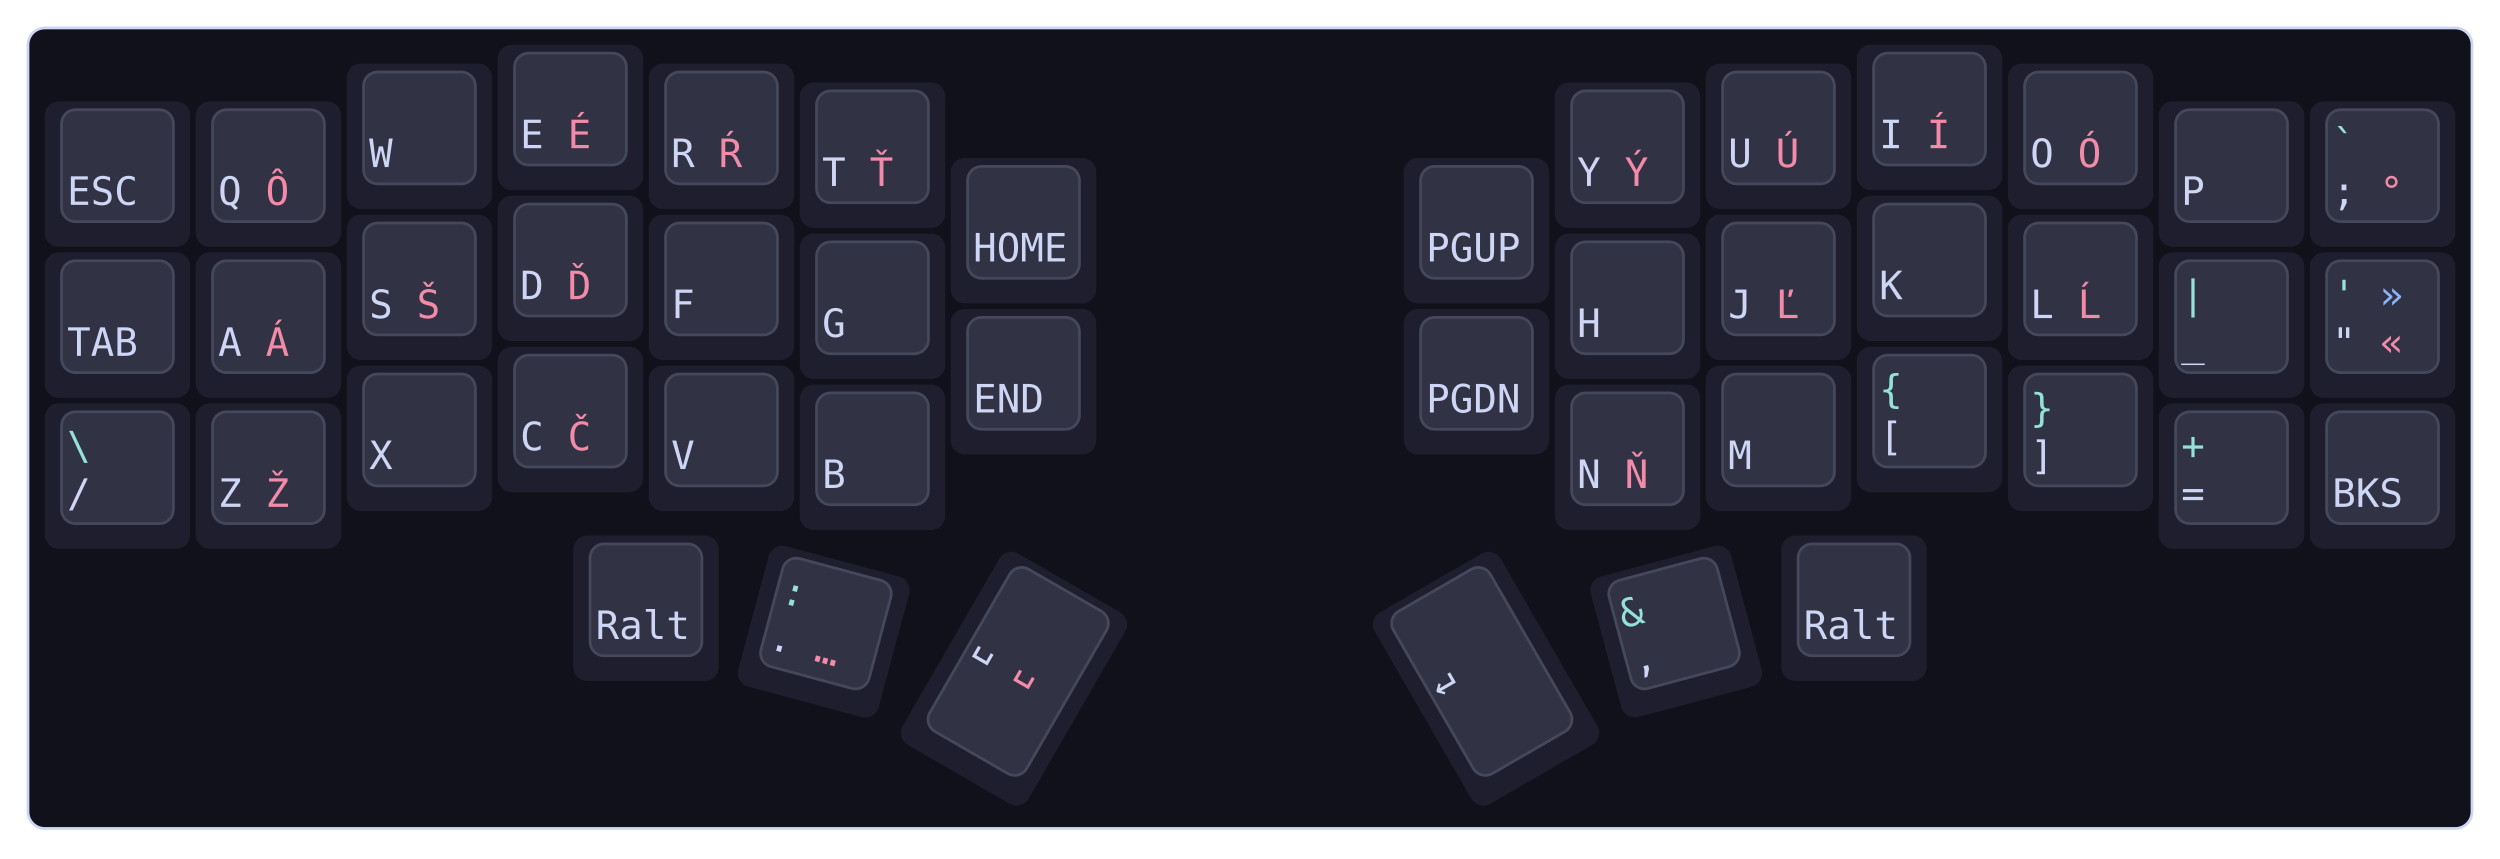
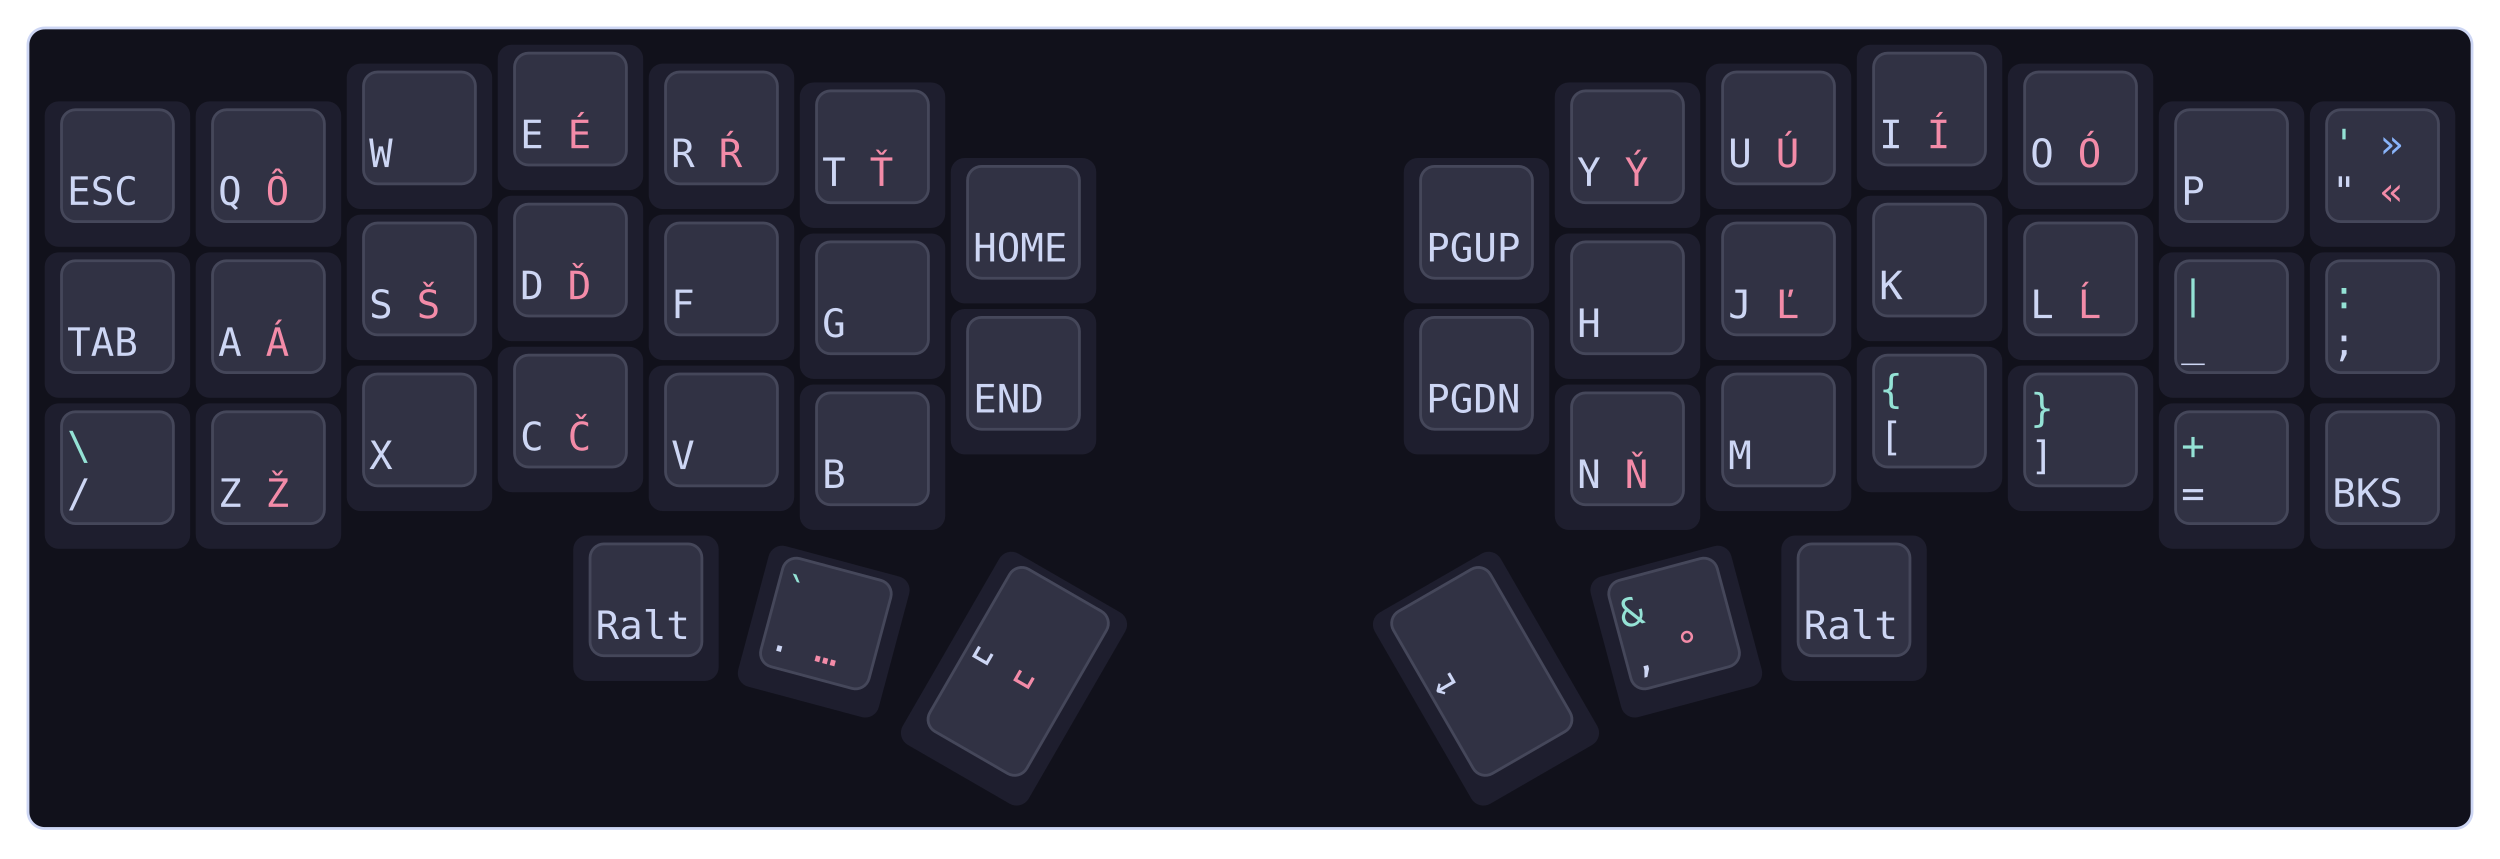
<svg xmlns="http://www.w3.org/2000/svg" width="894px" height="307px" viewBox="0 0 894 307">
  <style type="text/css">
    .keycap .outer { fill: #1e1e2e; }
    .keycap .inner { fill: #313244; stroke: #45475a; }
    .label { font: 14px monospace; }
    .label.level1 { fill: #cdd6f4; }
    .label.level2 { fill: #94e2d5; }
    .label.level3 { fill: #f38ba8; }
    .label.level4 { fill: #89b4fa; }
    .label.small { font-size: 10px; }
  </style>
  <g transform="translate(10,10)">
    <rect width="874" height="286.265" stroke="#cdd6f4" stroke-width="1" fill="#11111b" rx="6" />
    <g transform="translate(5,5)">
      <g class="keycap">
        <rect x="163" y="1" width="52" height="52" rx="5" class="outer" />
        <rect x="169" y="4" width="40" height="40" rx="5" class="inner" />
        <text x="171.0" y="38.0" class="label level1">E</text>
        <text x="171.0" y="21.0" class="label level2" />
        <text x="188.0" y="38.0" class="label level3">É</text>
        <text x="188.0" y="21.0" class="label level4" />
      </g>
      <g class="keycap">
        <rect x="649" y="1" width="52" height="52" rx="5" class="outer" />
        <rect x="655" y="4" width="40" height="40" rx="5" class="inner" />
        <text x="657.0" y="38.0" class="label level1">I</text>
        <text x="657.0" y="21.0" class="label level2" />
        <text x="674.0" y="38.0" class="label level3">Í</text>
        <text x="674.0" y="21.0" class="label level4" />
      </g>
      <g class="keycap">
        <rect x="109" y="7.75" width="52" height="52" rx="5" class="outer" />
        <rect x="115" y="10.75" width="40" height="40" rx="5" class="inner" />
        <text x="117.0" y="44.75" class="label level1">W</text>
        <text x="117.0" y="27.75" class="label level2" />
        <text x="134.0" y="44.75" class="label level3" />
        <text x="134.0" y="27.75" class="label level4" />
      </g>
      <g class="keycap">
        <rect x="217" y="7.75" width="52" height="52" rx="5" class="outer" />
        <rect x="223" y="10.75" width="40" height="40" rx="5" class="inner" />
        <text x="225.0" y="44.75" class="label level1">R</text>
        <text x="225.0" y="27.75" class="label level2" />
        <text x="242.0" y="44.75" class="label level3">Ŕ</text>
        <text x="242.0" y="27.75" class="label level4" />
      </g>
      <g class="keycap">
        <rect x="595" y="7.75" width="52" height="52" rx="5" class="outer" />
        <rect x="601" y="10.75" width="40" height="40" rx="5" class="inner" />
        <text x="603.0" y="44.75" class="label level1">U</text>
        <text x="603.0" y="27.75" class="label level2" />
        <text x="620.0" y="44.75" class="label level3">Ú</text>
        <text x="620.0" y="27.75" class="label level4" />
      </g>
      <g class="keycap">
        <rect x="703" y="7.75" width="52" height="52" rx="5" class="outer" />
        <rect x="709" y="10.75" width="40" height="40" rx="5" class="inner" />
        <text x="711.0" y="44.75" class="label level1">O</text>
        <text x="711.0" y="27.75" class="label level2" />
        <text x="728.0" y="44.75" class="label level3">Ó</text>
        <text x="728.0" y="27.75" class="label level4" />
      </g>
      <g class="keycap">
        <rect x="271" y="14.5" width="52" height="52" rx="5" class="outer" />
        <rect x="277" y="17.5" width="40" height="40" rx="5" class="inner" />
        <text x="279.0" y="51.5" class="label level1">T</text>
        <text x="279.0" y="34.5" class="label level2" />
        <text x="296.0" y="51.5" class="label level3">Ť</text>
        <text x="296.0" y="34.5" class="label level4" />
      </g>
      <g class="keycap">
        <rect x="541" y="14.5" width="52" height="52" rx="5" class="outer" />
        <rect x="547" y="17.5" width="40" height="40" rx="5" class="inner" />
        <text x="549.0" y="51.5" class="label level1">Y</text>
        <text x="549.0" y="34.5" class="label level2" />
        <text x="566.0" y="51.5" class="label level3">Ý</text>
        <text x="566.0" y="34.5" class="label level4" />
      </g>
      <g class="keycap">
        <rect x="1" y="21.25" width="52" height="52" rx="5" class="outer" />
        <rect x="7" y="24.25" width="40" height="40" rx="5" class="inner" />
        <text x="9.0" y="58.25" class="label level1">ESC</text>
        <text x="9.0" y="41.25" class="label level2" />
        <text x="26.0" y="58.25" class="label level3" />
        <text x="26.0" y="41.25" class="label level4" />
      </g>
      <g class="keycap">
        <rect x="55" y="21.25" width="52" height="52" rx="5" class="outer" />
        <rect x="61" y="24.25" width="40" height="40" rx="5" class="inner" />
        <text x="63.0" y="58.25" class="label level1">Q</text>
        <text x="63.0" y="41.25" class="label level2" />
        <text x="80.0" y="58.25" class="label level3">Ô</text>
        <text x="80.0" y="41.25" class="label level4" />
      </g>
      <g class="keycap">
        <rect x="757" y="21.25" width="52" height="52" rx="5" class="outer" />
        <rect x="763" y="24.25" width="40" height="40" rx="5" class="inner" />
        <text x="765.0" y="58.25" class="label level1">P</text>
        <text x="765.0" y="41.25" class="label level2" />
        <text x="782.0" y="58.25" class="label level3" />
        <text x="782.0" y="41.25" class="label level4" />
      </g>
      <g class="keycap">
        <rect x="811" y="21.25" width="52" height="52" rx="5" class="outer" />
        <rect x="817" y="24.25" width="40" height="40" rx="5" class="inner" />
-         <text x="819.0" y="58.25" class="label level1">;</text>
-         <text x="819.0" y="41.25" class="label level2">`</text>
-         <text x="836.0" y="58.25" class="label level3">°</text>
-         <text x="836.0" y="41.25" class="label level4" />
+         <text x="819.0" y="58.25" class="label level1">"</text>
+         <text x="819.0" y="41.25" class="label level2">'</text>
+         <text x="836.0" y="58.25" class="label level3">«</text>
+         <text x="836.0" y="41.25" class="label level4">»</text>
      </g>
      <g class="keycap">
        <rect x="325" y="41.5" width="52" height="52" rx="5" class="outer" />
        <rect x="331" y="44.5" width="40" height="40" rx="5" class="inner" />
        <text x="333.0" y="78.5" class="label level1">HOME</text>
        <text x="333.0" y="61.5" class="label level2" />
        <text x="350.0" y="78.5" class="label level3" />
        <text x="350.0" y="61.5" class="label level4" />
      </g>
      <g class="keycap">
        <rect x="487" y="41.5" width="52" height="52" rx="5" class="outer" />
        <rect x="493" y="44.5" width="40" height="40" rx="5" class="inner" />
        <text x="495.0" y="78.5" class="label level1">PGUP</text>
        <text x="495.0" y="61.5" class="label level2" />
        <text x="512.0" y="78.5" class="label level3" />
        <text x="512.0" y="61.5" class="label level4" />
      </g>
      <g class="keycap">
        <rect x="163" y="55" width="52" height="52" rx="5" class="outer" />
        <rect x="169" y="58" width="40" height="40" rx="5" class="inner" />
        <text x="171.0" y="92.0" class="label level1">D</text>
        <text x="171.0" y="75.0" class="label level2" />
        <text x="188.0" y="92.0" class="label level3">Ď</text>
        <text x="188.0" y="75.0" class="label level4" />
      </g>
      <g class="keycap">
        <rect x="649" y="55" width="52" height="52" rx="5" class="outer" />
        <rect x="655" y="58" width="40" height="40" rx="5" class="inner" />
        <text x="657.0" y="92.0" class="label level1">K</text>
        <text x="657.0" y="75.0" class="label level2" />
        <text x="674.0" y="92.0" class="label level3" />
        <text x="674.0" y="75.0" class="label level4" />
      </g>
      <g class="keycap">
        <rect x="109" y="61.75" width="52" height="52" rx="5" class="outer" />
        <rect x="115" y="64.75" width="40" height="40" rx="5" class="inner" />
        <text x="117.0" y="98.75" class="label level1">S</text>
        <text x="117.0" y="81.75" class="label level2" />
        <text x="134.0" y="98.75" class="label level3">Š</text>
        <text x="134.0" y="81.75" class="label level4" />
      </g>
      <g class="keycap">
        <rect x="217" y="61.75" width="52" height="52" rx="5" class="outer" />
        <rect x="223" y="64.75" width="40" height="40" rx="5" class="inner" />
        <text x="225.0" y="98.75" class="label level1">F</text>
        <text x="225.0" y="81.75" class="label level2" />
        <text x="242.0" y="98.75" class="label level3" />
        <text x="242.0" y="81.75" class="label level4" />
      </g>
      <g class="keycap">
        <rect x="595" y="61.75" width="52" height="52" rx="5" class="outer" />
        <rect x="601" y="64.75" width="40" height="40" rx="5" class="inner" />
        <text x="603.0" y="98.75" class="label level1">J</text>
        <text x="603.0" y="81.75" class="label level2" />
        <text x="620.0" y="98.75" class="label level3">Ľ</text>
        <text x="620.0" y="81.75" class="label level4" />
      </g>
      <g class="keycap">
        <rect x="703" y="61.75" width="52" height="52" rx="5" class="outer" />
        <rect x="709" y="64.75" width="40" height="40" rx="5" class="inner" />
        <text x="711.0" y="98.75" class="label level1">L</text>
        <text x="711.0" y="81.75" class="label level2" />
        <text x="728.0" y="98.75" class="label level3">Ĺ</text>
        <text x="728.0" y="81.75" class="label level4" />
      </g>
      <g class="keycap">
        <rect x="271" y="68.5" width="52" height="52" rx="5" class="outer" />
        <rect x="277" y="71.5" width="40" height="40" rx="5" class="inner" />
        <text x="279.0" y="105.5" class="label level1">G</text>
        <text x="279.0" y="88.5" class="label level2" />
        <text x="296.0" y="105.5" class="label level3" />
        <text x="296.0" y="88.5" class="label level4" />
      </g>
      <g class="keycap">
        <rect x="541" y="68.5" width="52" height="52" rx="5" class="outer" />
        <rect x="547" y="71.5" width="40" height="40" rx="5" class="inner" />
        <text x="549.0" y="105.5" class="label level1">H</text>
        <text x="549.0" y="88.5" class="label level2" />
        <text x="566.0" y="105.5" class="label level3" />
        <text x="566.0" y="88.5" class="label level4" />
      </g>
      <g class="keycap">
        <rect x="1" y="75.25" width="52" height="52" rx="5" class="outer" />
        <rect x="7" y="78.25" width="40" height="40" rx="5" class="inner" />
        <text x="9.0" y="112.25" class="label level1">TAB</text>
        <text x="9.0" y="95.25" class="label level2" />
        <text x="26.0" y="112.25" class="label level3" />
        <text x="26.0" y="95.25" class="label level4" />
      </g>
      <g class="keycap">
        <rect x="55" y="75.25" width="52" height="52" rx="5" class="outer" />
        <rect x="61" y="78.25" width="40" height="40" rx="5" class="inner" />
        <text x="63.0" y="112.25" class="label level1">A</text>
        <text x="63.0" y="95.25" class="label level2" />
        <text x="80.0" y="112.25" class="label level3">Á</text>
        <text x="80.0" y="95.25" class="label level4" />
      </g>
      <g class="keycap">
        <rect x="757" y="75.25" width="52" height="52" rx="5" class="outer" />
        <rect x="763" y="78.25" width="40" height="40" rx="5" class="inner" />
        <text x="765.0" y="112.25" class="label level1">_</text>
        <text x="765.0" y="95.25" class="label level2">|</text>
        <text x="782.0" y="112.25" class="label level3" />
        <text x="782.0" y="95.25" class="label level4" />
      </g>
      <g class="keycap">
        <rect x="811" y="75.25" width="52" height="52" rx="5" class="outer" />
        <rect x="817" y="78.25" width="40" height="40" rx="5" class="inner" />
-         <text x="819.0" y="112.25" class="label level1">"</text>
-         <text x="819.0" y="95.25" class="label level2">'</text>
-         <text x="836.0" y="112.25" class="label level3">«</text>
-         <text x="836.0" y="95.25" class="label level4">»</text>
+         <text x="819.0" y="112.25" class="label level1">;</text>
+         <text x="819.0" y="95.25" class="label level2">:</text>
+         <text x="836.0" y="112.25" class="label level3" />
+         <text x="836.0" y="95.25" class="label level4" />
      </g>
      <g class="keycap">
        <rect x="325" y="95.5" width="52" height="52" rx="5" class="outer" />
        <rect x="331" y="98.5" width="40" height="40" rx="5" class="inner" />
        <text x="333.0" y="132.5" class="label level1">END</text>
        <text x="333.0" y="115.5" class="label level2" />
        <text x="350.0" y="132.5" class="label level3" />
        <text x="350.0" y="115.5" class="label level4" />
      </g>
      <g class="keycap">
        <rect x="487" y="95.5" width="52" height="52" rx="5" class="outer" />
        <rect x="493" y="98.5" width="40" height="40" rx="5" class="inner" />
        <text x="495.0" y="132.5" class="label level1">PGDN</text>
        <text x="495.0" y="115.5" class="label level2" />
        <text x="512.0" y="132.5" class="label level3" />
        <text x="512.0" y="115.5" class="label level4" />
      </g>
      <g class="keycap">
        <rect x="163" y="109" width="52" height="52" rx="5" class="outer" />
        <rect x="169" y="112" width="40" height="40" rx="5" class="inner" />
        <text x="171.0" y="146.0" class="label level1">C</text>
        <text x="171.0" y="129.0" class="label level2" />
        <text x="188.0" y="146.0" class="label level3">Č</text>
        <text x="188.0" y="129.0" class="label level4" />
      </g>
      <g class="keycap">
        <rect x="649" y="109" width="52" height="52" rx="5" class="outer" />
        <rect x="655" y="112" width="40" height="40" rx="5" class="inner" />
        <text x="657.0" y="146.0" class="label level1">[</text>
        <text x="657.0" y="129.0" class="label level2">{</text>
        <text x="674.0" y="146.0" class="label level3" />
        <text x="674.0" y="129.0" class="label level4" />
      </g>
      <g class="keycap">
        <rect x="109" y="115.75" width="52" height="52" rx="5" class="outer" />
        <rect x="115" y="118.75" width="40" height="40" rx="5" class="inner" />
        <text x="117.0" y="152.75" class="label level1">X</text>
        <text x="117.0" y="135.75" class="label level2" />
        <text x="134.0" y="152.75" class="label level3" />
        <text x="134.0" y="135.75" class="label level4" />
      </g>
      <g class="keycap">
        <rect x="217" y="115.75" width="52" height="52" rx="5" class="outer" />
        <rect x="223" y="118.75" width="40" height="40" rx="5" class="inner" />
        <text x="225.0" y="152.75" class="label level1">V</text>
        <text x="225.0" y="135.75" class="label level2" />
        <text x="242.0" y="152.75" class="label level3" />
        <text x="242.0" y="135.75" class="label level4" />
      </g>
      <g class="keycap">
        <rect x="595" y="115.75" width="52" height="52" rx="5" class="outer" />
        <rect x="601" y="118.75" width="40" height="40" rx="5" class="inner" />
        <text x="603.0" y="152.75" class="label level1">M</text>
        <text x="603.0" y="135.75" class="label level2" />
        <text x="620.0" y="152.75" class="label level3" />
        <text x="620.0" y="135.75" class="label level4" />
      </g>
      <g class="keycap">
        <rect x="703" y="115.75" width="52" height="52" rx="5" class="outer" />
        <rect x="709" y="118.75" width="40" height="40" rx="5" class="inner" />
        <text x="711.0" y="152.75" class="label level1">]</text>
        <text x="711.0" y="135.75" class="label level2">}</text>
        <text x="728.0" y="152.75" class="label level3" />
        <text x="728.0" y="135.75" class="label level4" />
      </g>
      <g class="keycap">
        <rect x="271" y="122.5" width="52" height="52" rx="5" class="outer" />
        <rect x="277" y="125.5" width="40" height="40" rx="5" class="inner" />
        <text x="279.0" y="159.5" class="label level1">B</text>
        <text x="279.0" y="142.5" class="label level2" />
        <text x="296.0" y="159.5" class="label level3" />
        <text x="296.0" y="142.5" class="label level4" />
      </g>
      <g class="keycap">
        <rect x="541" y="122.5" width="52" height="52" rx="5" class="outer" />
        <rect x="547" y="125.5" width="40" height="40" rx="5" class="inner" />
        <text x="549.0" y="159.5" class="label level1">N</text>
        <text x="549.0" y="142.5" class="label level2" />
        <text x="566.0" y="159.5" class="label level3">Ň</text>
        <text x="566.0" y="142.5" class="label level4" />
      </g>
      <g class="keycap">
        <rect x="1" y="129.25" width="52" height="52" rx="5" class="outer" />
        <rect x="7" y="132.25" width="40" height="40" rx="5" class="inner" />
        <text x="9.0" y="166.25" class="label level1">/</text>
        <text x="9.0" y="149.25" class="label level2">\</text>
        <text x="26.0" y="166.25" class="label level3" />
        <text x="26.0" y="149.25" class="label level4" />
      </g>
      <g class="keycap">
        <rect x="55" y="129.25" width="52" height="52" rx="5" class="outer" />
        <rect x="61" y="132.25" width="40" height="40" rx="5" class="inner" />
        <text x="63.0" y="166.25" class="label level1">Z</text>
        <text x="63.0" y="149.25" class="label level2" />
        <text x="80.0" y="166.25" class="label level3">Ž</text>
        <text x="80.0" y="149.25" class="label level4" />
      </g>
      <g class="keycap">
        <rect x="757" y="129.25" width="52" height="52" rx="5" class="outer" />
        <rect x="763" y="132.25" width="40" height="40" rx="5" class="inner" />
        <text x="765.0" y="166.25" class="label level1">=</text>
        <text x="765.0" y="149.25" class="label level2">+</text>
        <text x="782.0" y="166.25" class="label level3" />
        <text x="782.0" y="149.25" class="label level4" />
      </g>
      <g class="keycap">
        <rect x="811" y="129.25" width="52" height="52" rx="5" class="outer" />
        <rect x="817" y="132.25" width="40" height="40" rx="5" class="inner" />
        <text x="819.0" y="166.25" class="label level1">BKS</text>
        <text x="819.0" y="149.25" class="label level2" />
        <text x="836.0" y="166.25" class="label level3" />
        <text x="836.0" y="149.25" class="label level4" />
      </g>
      <g class="keycap">
        <rect x="190" y="176.5" width="52" height="52" rx="5" class="outer" />
        <rect x="196" y="179.5" width="40" height="40" rx="5" class="inner" />
        <text x="198.0" y="213.5" class="label level1">Ralt</text>
        <text x="198.0" y="196.5" class="label level2" />
        <text x="215.0" y="213.5" class="label level3" />
        <text x="215.0" y="196.5" class="label level4" />
      </g>
      <g class="keycap">
        <rect x="622" y="176.5" width="52" height="52" rx="5" class="outer" />
        <rect x="628" y="179.5" width="40" height="40" rx="5" class="inner" />
        <text x="630.0" y="213.5" class="label level1">Ralt</text>
        <text x="630.0" y="196.5" class="label level2" />
        <text x="647.0" y="213.5" class="label level3" />
        <text x="647.0" y="196.5" class="label level4" />
      </g>
      <g class="keycap" transform="rotate(15 243 243)">
        <rect x="244" y="176.5" width="52" height="52" rx="5" class="outer" />
        <rect x="250" y="179.5" width="40" height="40" rx="5" class="inner" />
        <text x="252.0" y="213.5" class="label level1">.</text>
-         <text x="252.0" y="196.5" class="label level2">:</text>
+         <text x="252.0" y="196.5" class="label level2">`</text>
        <text x="269.0" y="213.5" class="label level3">…</text>
        <text x="269.0" y="196.5" class="label level4" />
      </g>
      <g class="keycap" transform="rotate(30 27 27)">
        <rect x="379" y="1" width="52" height="79" rx="5" class="outer" />
        <rect x="385" y="4" width="40" height="67" rx="5" class="inner" />
        <text x="387.0" y="38.0" class="label level1">␣</text>
        <text x="387.0" y="21.0" class="label level2" />
        <text x="404.0" y="38.0" class="label level3">␣</text>
        <text x="404.0" y="21.0" class="label level4" />
      </g>
      <g class="keycap" transform="rotate(-30 837 27)">
        <rect x="433" y="1" width="52" height="79" rx="5" class="outer" />
        <rect x="439" y="4" width="40" height="67" rx="5" class="inner" />
        <text x="441.0" y="38.0" class="label level1">↵</text>
        <text x="441.0" y="21.0" class="label level2" />
        <text x="458.0" y="38.0" class="label level3" />
        <text x="458.0" y="21.0" class="label level4" />
      </g>
      <g class="keycap" transform="rotate(-15 621 243)">
        <rect x="568" y="176.5" width="52" height="52" rx="5" class="outer" />
        <rect x="574" y="179.5" width="40" height="40" rx="5" class="inner" />
        <text x="576.0" y="213.5" class="label level1">,</text>
        <text x="576.0" y="196.5" class="label level2">&amp;</text>
-         <text x="593.0" y="213.5" class="label level3" />
+         <text x="593.0" y="213.5" class="label level3">°</text>
        <text x="593.0" y="196.5" class="label level4" />
      </g>
    </g>
  </g>
</svg>
